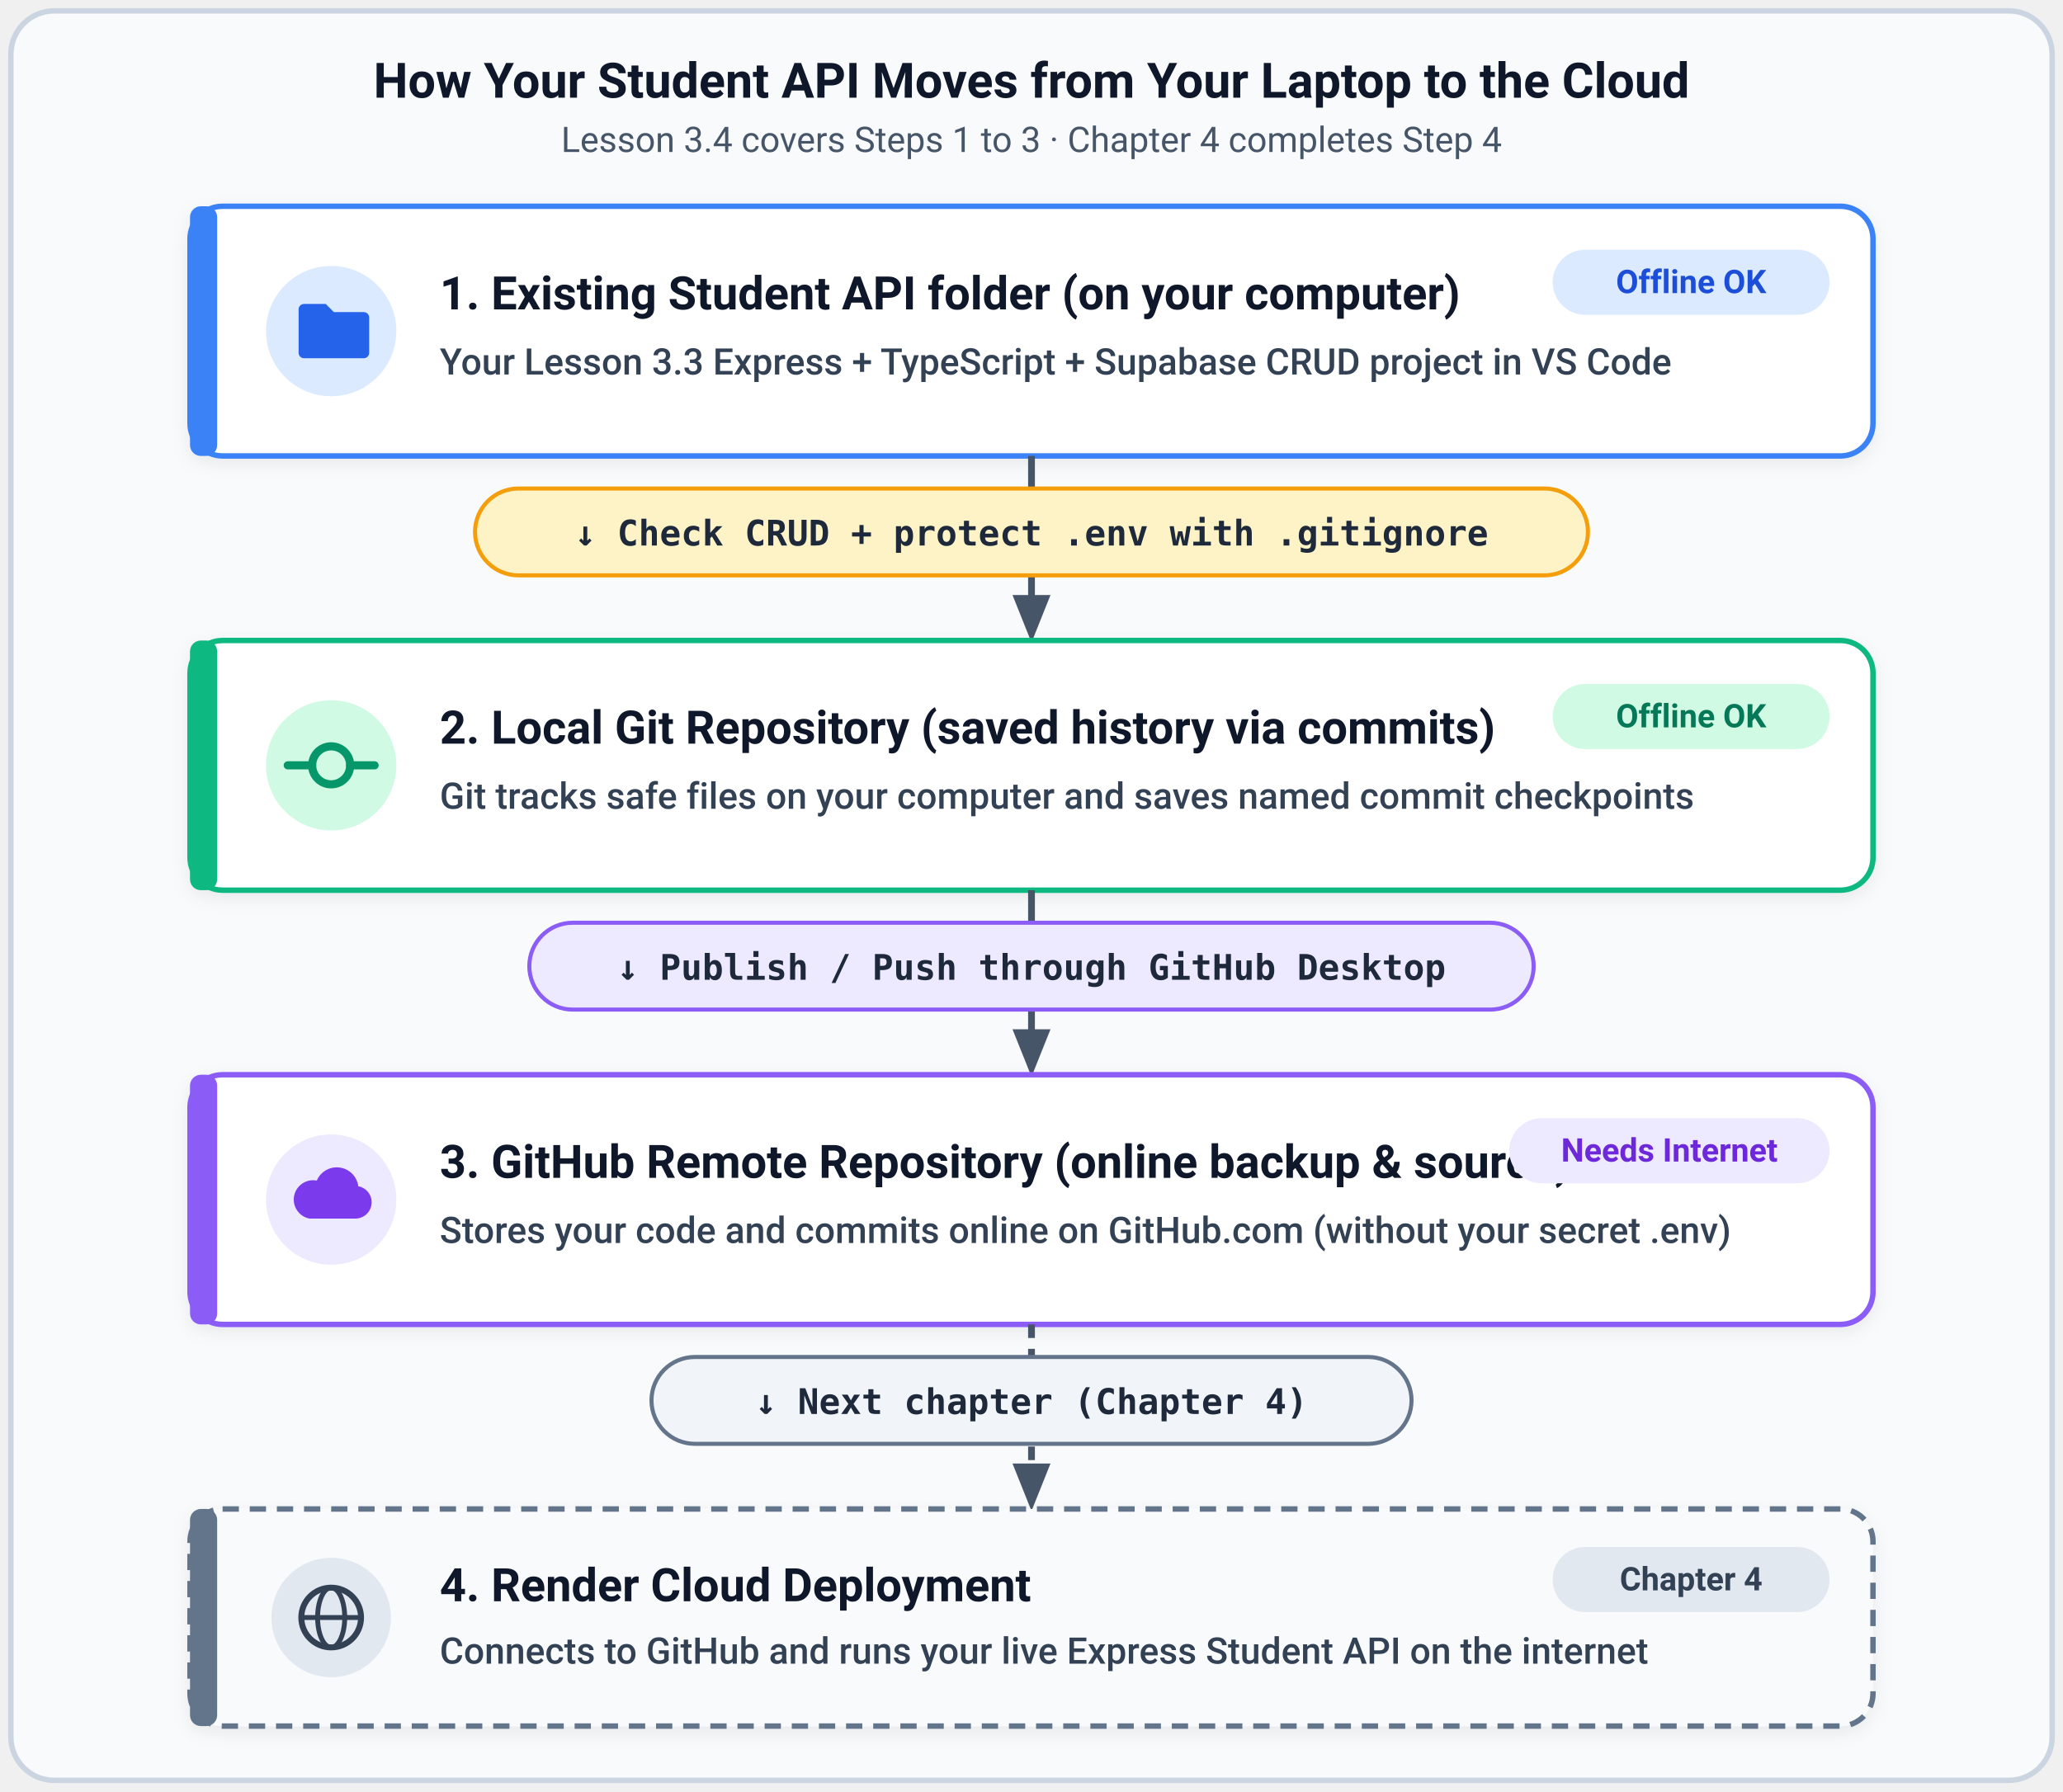
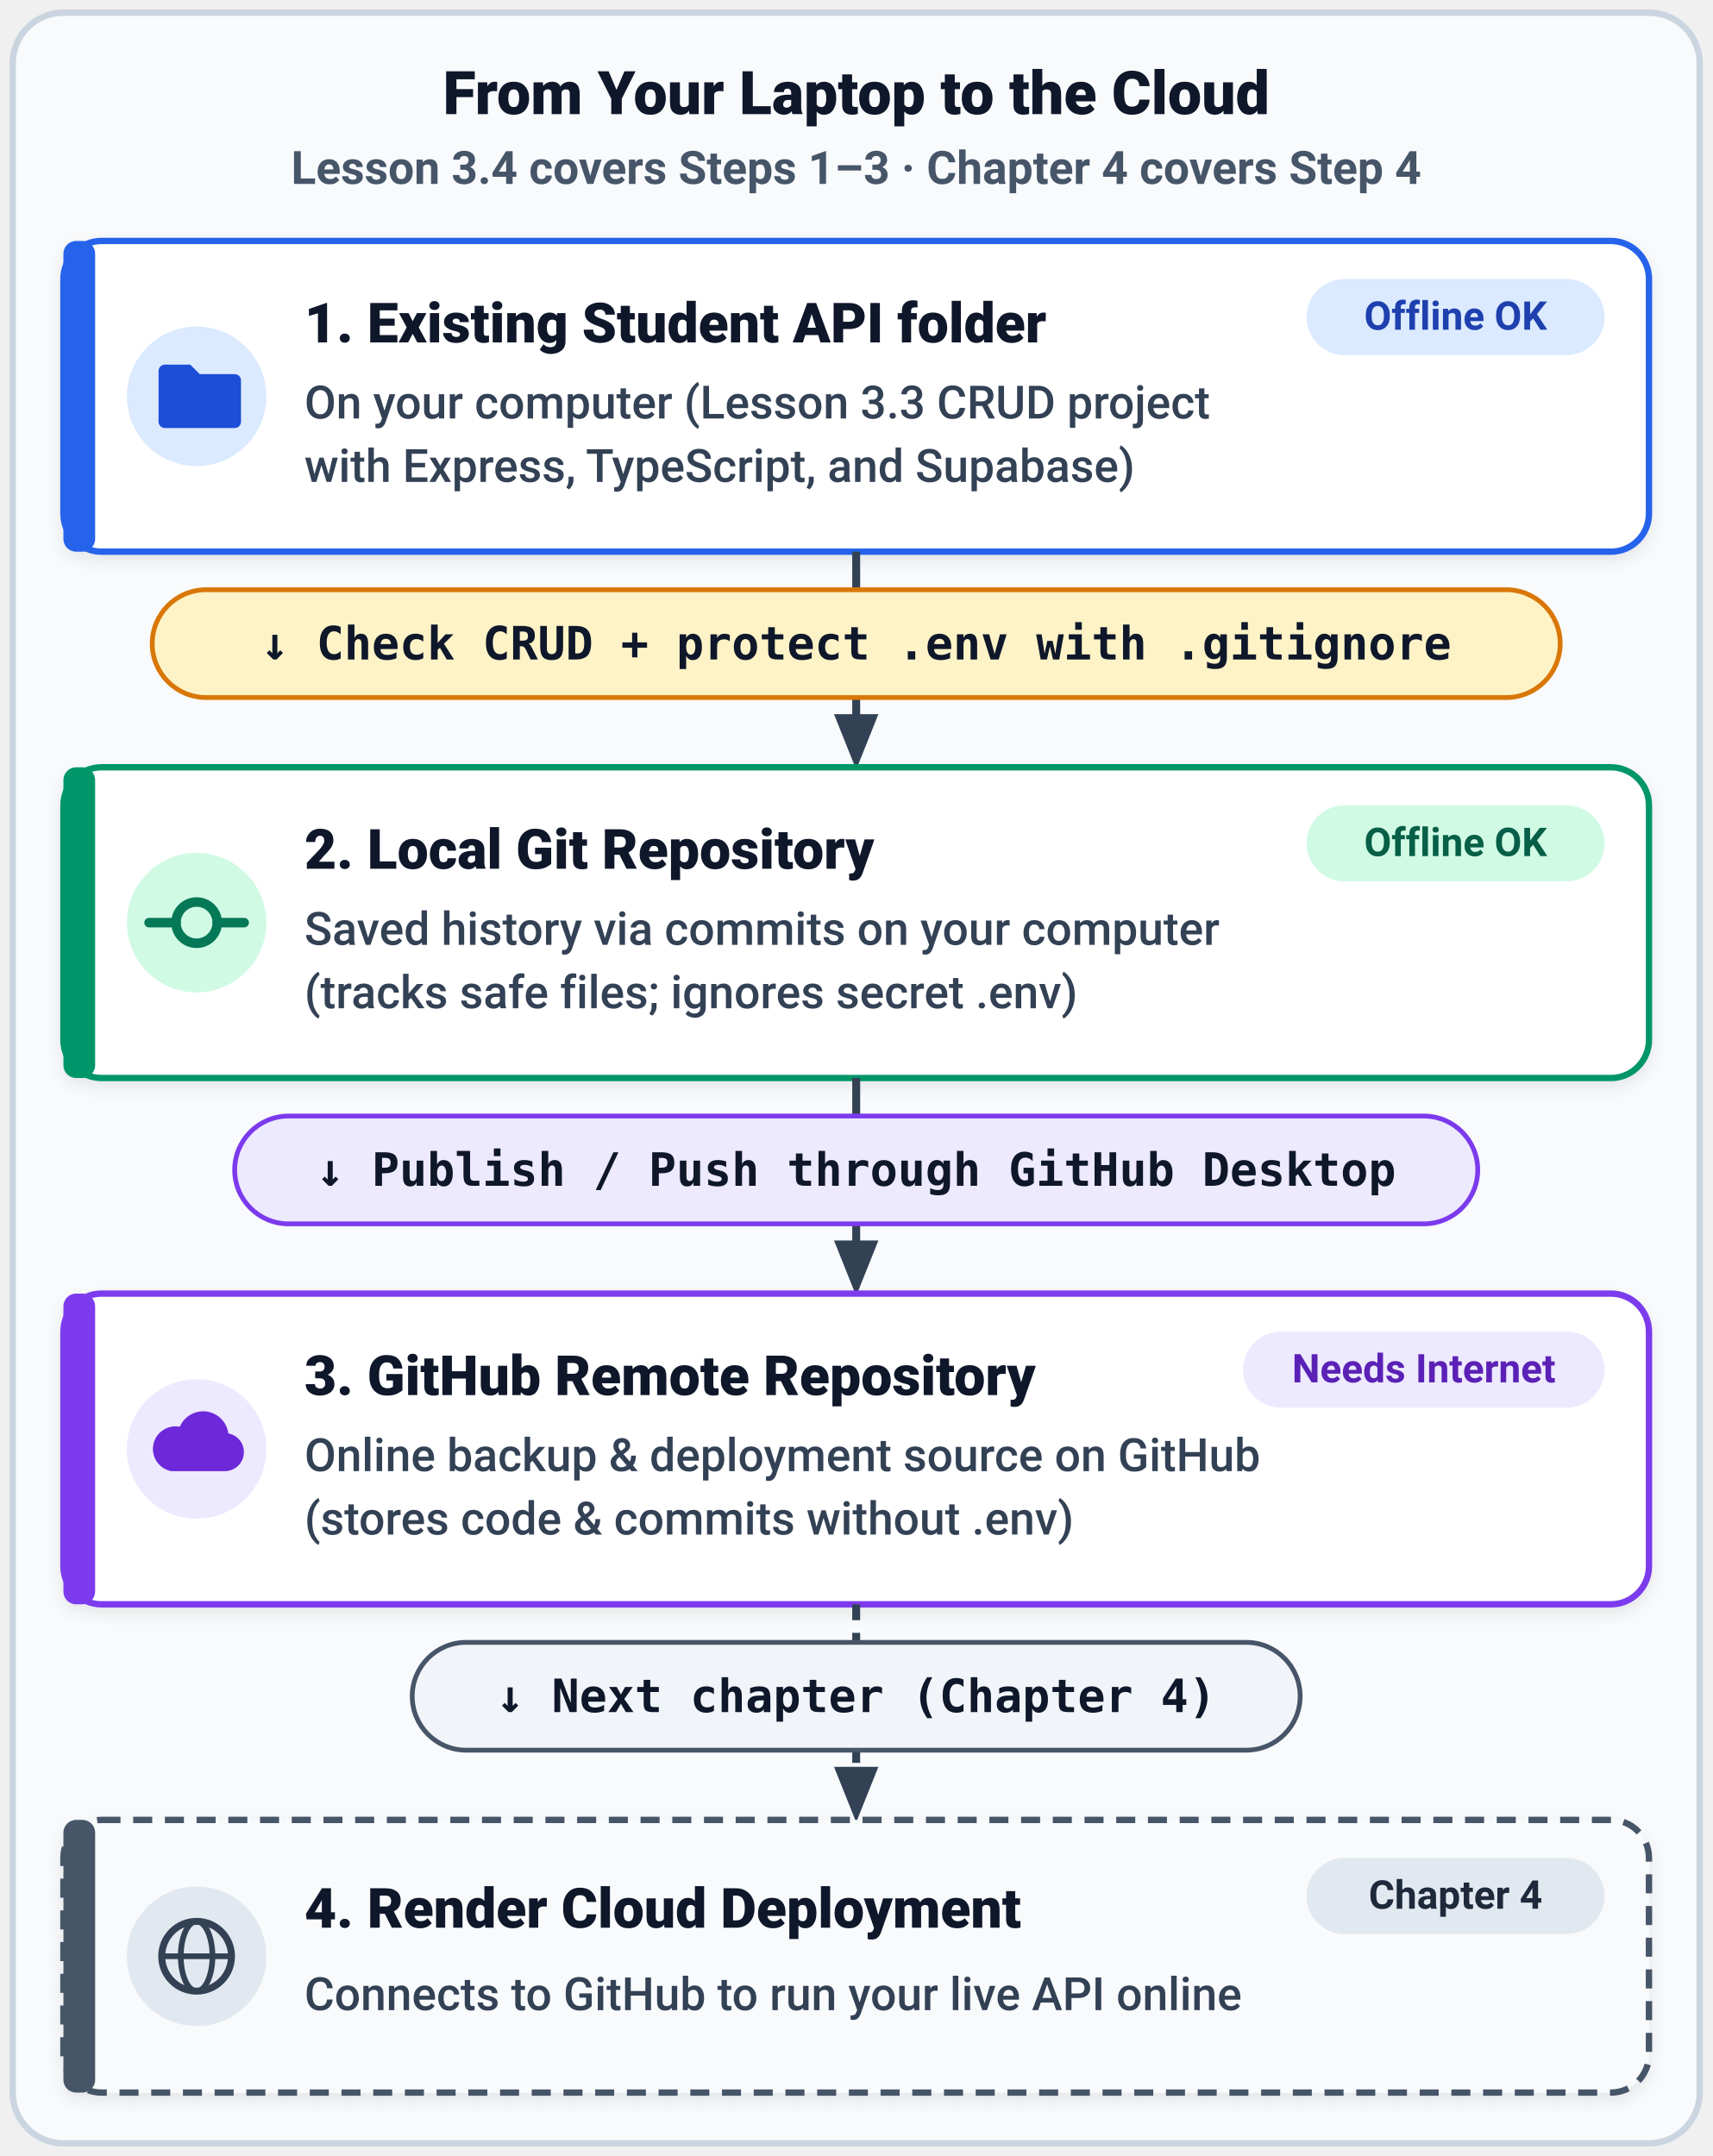
- <svg xmlns="http://www.w3.org/2000/svg" viewBox="0 0 760 660" width="100%" height="auto" role="img" aria-labelledby="flow-title flow-desc">
+ <svg xmlns="http://www.w3.org/2000/svg" viewBox="0 0 540 680" width="100%" height="auto" role="img" aria-labelledby="flow-title flow-desc">
  <defs>
    <style>
      .bg { fill: #f8fafc; stroke: #cbd5e1; stroke-width: 2; }
-       .header-title { font-family: system-ui, -apple-system, 'Segoe UI', Roboto, Helvetica, Arial, sans-serif; font-size: 18px; font-weight: 700; fill: #0f172a; }
-       .header-sub { font-family: system-ui, -apple-system, 'Segoe UI', Roboto, Helvetica, Arial, sans-serif; font-size: 13px; fill: #475569; }
-       .card-title { font-family: system-ui, -apple-system, 'Segoe UI', Roboto, Helvetica, Arial, sans-serif; font-size: 17px; font-weight: 700; fill: #0f172a; }
-       .card-sub { font-family: system-ui, -apple-system, 'Segoe UI', Roboto, Helvetica, Arial, sans-serif; font-size: 13.5px; font-weight: 500; fill: #334155; }
-       .badge-text { font-family: system-ui, -apple-system, 'Segoe UI', Roboto, Helvetica, Arial, sans-serif; font-size: 12px; font-weight: 700; }
-       .step-pill-text { font-family: ui-monospace, SFMono-Regular, Menlo, Consolas, monospace; font-size: 13px; font-weight: 600; fill: #1e293b; }
-       .step-num { font-family: system-ui, -apple-system, 'Segoe UI', Roboto, Helvetica, Arial, sans-serif; font-size: 14px; font-weight: 800; fill: #ffffff; }
+       .header-title { font-family: system-ui, -apple-system, 'Segoe UI', Roboto, Helvetica, Arial, sans-serif; font-size: 19px; font-weight: 800; fill: #0f172a; }
+       .header-sub { font-family: system-ui, -apple-system, 'Segoe UI', Roboto, Helvetica, Arial, sans-serif; font-size: 14.5px; font-weight: 600; fill: #475569; }
+       .card-title { font-family: system-ui, -apple-system, 'Segoe UI', Roboto, Helvetica, Arial, sans-serif; font-size: 17.5px; font-weight: 800; fill: #0f172a; }
+       .card-sub { font-family: system-ui, -apple-system, 'Segoe UI', Roboto, Helvetica, Arial, sans-serif; font-size: 14.5px; font-weight: 500; fill: #334155; }
+       .badge-text { font-family: system-ui, -apple-system, 'Segoe UI', Roboto, Helvetica, Arial, sans-serif; font-size: 12.5px; font-weight: 700; }
+       .step-pill-text { font-family: ui-monospace, SFMono-Regular, Menlo, Consolas, monospace; font-size: 14.5px; font-weight: 700; fill: #0f172a; }
    </style>
    <filter id="shadow" x="-4%" y="-6%" width="108%" height="116%">
-       <feDropShadow dx="0" dy="2" stdDeviation="3" flood-color="#0f172a" flood-opacity="0.07" />
+       <feDropShadow dx="0" dy="2" stdDeviation="2.5" flood-color="#0f172a" flood-opacity="0.08" />
    </filter>
    <marker id="arrow" viewBox="0 0 10 10" refX="5" refY="5" markerWidth="7" markerHeight="7" orient="auto-start-reverse">
-       <path d="M 0 1 L 10 5 L 0 9 z" fill="#475569" />
+       <path d="M 0 1 L 10 5 L 0 9 z" fill="#334155" />
    </marker>
  </defs>
-   <rect class="bg" x="4" y="4" width="752" height="652" rx="16" />
-   <text x="380" y="36" text-anchor="middle" class="header-title">How Your Student API Moves from Your Laptop to the Cloud</text>
-   <text x="380" y="56" text-anchor="middle" class="header-sub">Lesson 3.4 covers Steps 1 to 3 · Chapter 4 completes Step 4</text>
+   <rect class="bg" x="4" y="4" width="532" height="672" rx="16" />
+   <text x="270" y="36" text-anchor="middle" class="header-title">From Your Laptop to the Cloud</text>
+   <text x="270" y="58" text-anchor="middle" class="header-sub">Lesson 3.4 covers Steps 1–3 · Chapter 4 covers Step 4</text>
  <g filter="url(#shadow)">
-     <rect x="70" y="76" width="620" height="92" rx="12" fill="#ffffff" stroke="#3b82f6" stroke-width="2" />
-     <rect x="70" y="76" width="10" height="92" rx="4" fill="#3b82f6" />
+     <rect x="20" y="76" width="500" height="98" rx="12" fill="#ffffff" stroke="#2563eb" stroke-width="2" />
+     <rect x="20" y="76" width="10" height="98" rx="4" fill="#2563eb" />
  </g>
-   <circle cx="122" cy="122" r="24" fill="#dbeafe" />
-   <path d="M110 114 a2 2 0 0 1 2 -2 h8 l3 3 h11 a2 2 0 0 1 2 2 v13 a2 2 0 0 1 -2 2 h-22 a2 2 0 0 1 -2 -2 z" fill="#2563eb" />
-   <text x="162" y="114" class="card-title">1. Existing Student API folder (on your computer)</text>
-   <text x="162" y="138" class="card-sub">Your Lesson 3.3 Express + TypeScript + Supabase CRUD project in VS Code</text>
-   <rect x="572" y="92" width="102" height="24" rx="12" fill="#dbeafe" />
-   <text x="623" y="108" text-anchor="middle" class="badge-text" fill="#1d4ed8">Offline OK</text>
-   <line x1="380" y1="168" x2="380" y2="228" stroke="#475569" stroke-width="2.5" marker-end="url(#arrow)" />
-   <rect x="175" y="180" width="410" height="32" rx="16" fill="#fef3c7" stroke="#f59e0b" stroke-width="1.5" />
-   <text x="380" y="201" text-anchor="middle" class="step-pill-text">↓ Check CRUD + protect .env with .gitignore</text>
+   <circle cx="62" cy="125" r="22" fill="#dbeafe" />
+   <path d="M50 117 a2 2 0 0 1 2 -2 h8 l3 3 h11 a2 2 0 0 1 2 2 v13 a2 2 0 0 1 -2 2 h-22 a2 2 0 0 1 -2 -2 z" fill="#1d4ed8" />
+   <rect x="412" y="88" width="94" height="24" rx="12" fill="#dbeafe" />
+   <text x="459" y="104" text-anchor="middle" class="badge-text" fill="#1e40af">Offline OK</text>
+   <text x="96" y="108" class="card-title">1. Existing Student API folder</text>
+   <text x="96" y="132" class="card-sub">On your computer (Lesson 3.3 CRUD project</text>
+   <text x="96" y="152" class="card-sub">with Express, TypeScript, and Supabase)</text>
+   <line x1="270" y1="174" x2="270" y2="234" stroke="#334155" stroke-width="2.5" marker-end="url(#arrow)" />
+   <rect x="48" y="186" width="444" height="34" rx="17" fill="#fef3c7" stroke="#d97706" stroke-width="1.5" />
+   <text x="270" y="208" text-anchor="middle" class="step-pill-text">↓ Check CRUD + protect .env with .gitignore</text>
  <g filter="url(#shadow)">
-     <rect x="70" y="236" width="620" height="92" rx="12" fill="#ffffff" stroke="#10b981" stroke-width="2" />
-     <rect x="70" y="236" width="10" height="92" rx="4" fill="#10b981" />
+     <rect x="20" y="242" width="500" height="98" rx="12" fill="#ffffff" stroke="#059669" stroke-width="2" />
+     <rect x="20" y="242" width="10" height="98" rx="4" fill="#059669" />
  </g>
-   <circle cx="122" cy="282" r="24" fill="#d1fae5" />
-   <circle cx="122" cy="282" r="7" fill="none" stroke="#059669" stroke-width="3" />
-   <line x1="106" y1="282" x2="115" y2="282" stroke="#059669" stroke-width="3" stroke-linecap="round" />
-   <line x1="129" y1="282" x2="138" y2="282" stroke="#059669" stroke-width="3" stroke-linecap="round" />
-   <text x="162" y="274" class="card-title">2. Local Git Repository (saved history via commits)</text>
-   <text x="162" y="298" class="card-sub">Git tracks safe files on your computer and saves named commit checkpoints</text>
-   <rect x="572" y="252" width="102" height="24" rx="12" fill="#d1fae5" />
-   <text x="623" y="268" text-anchor="middle" class="badge-text" fill="#047857">Offline OK</text>
-   <line x1="380" y1="328" x2="380" y2="388" stroke="#475569" stroke-width="2.5" marker-end="url(#arrow)" />
-   <rect x="195" y="340" width="370" height="32" rx="16" fill="#ede9fe" stroke="#8b5cf6" stroke-width="1.5" />
-   <text x="380" y="361" text-anchor="middle" class="step-pill-text">↓ Publish / Push through GitHub Desktop</text>
+   <circle cx="62" cy="291" r="22" fill="#d1fae5" />
+   <circle cx="62" cy="291" r="6.5" fill="none" stroke="#047857" stroke-width="3" />
+   <line x1="47" y1="291" x2="55.5" y2="291" stroke="#047857" stroke-width="3" stroke-linecap="round" />
+   <line x1="68.5" y1="291" x2="77" y2="291" stroke="#047857" stroke-width="3" stroke-linecap="round" />
+   <rect x="412" y="254" width="94" height="24" rx="12" fill="#d1fae5" />
+   <text x="459" y="270" text-anchor="middle" class="badge-text" fill="#065f46">Offline OK</text>
+   <text x="96" y="274" class="card-title">2. Local Git Repository</text>
+   <text x="96" y="298" class="card-sub">Saved history via commits on your computer</text>
+   <text x="96" y="318" class="card-sub">(tracks safe files; ignores secret .env)</text>
+   <line x1="270" y1="340" x2="270" y2="400" stroke="#334155" stroke-width="2.5" marker-end="url(#arrow)" />
+   <rect x="74" y="352" width="392" height="34" rx="17" fill="#ede9fe" stroke="#7c3aed" stroke-width="1.5" />
+   <text x="270" y="374" text-anchor="middle" class="step-pill-text">↓ Publish / Push through GitHub Desktop</text>
  <g filter="url(#shadow)">
-     <rect x="70" y="396" width="620" height="92" rx="12" fill="#ffffff" stroke="#8b5cf6" stroke-width="2" />
-     <rect x="70" y="396" width="10" height="92" rx="4" fill="#8b5cf6" />
+     <rect x="20" y="408" width="500" height="98" rx="12" fill="#ffffff" stroke="#7c3aed" stroke-width="2" />
+     <rect x="20" y="408" width="10" height="98" rx="4" fill="#7c3aed" />
  </g>
-   <circle cx="122" cy="442" r="24" fill="#ede9fe" />
-   <path d="M114 449 h17 a6 6 0 0 0 1 -11.9 a8 8 0 0 0 -15.3 -2.1 a5.5 5.5 0 0 0 -2.7 14 z" fill="#7c3aed" />
-   <text x="162" y="434" class="card-title">3. GitHub Remote Repository (online backup &amp; source)</text>
-   <text x="162" y="458" class="card-sub">Stores your code and commits online on GitHub.com (without your secret .env)</text>
-   <rect x="556" y="412" width="118" height="24" rx="12" fill="#ede9fe" />
-   <text x="615" y="428" text-anchor="middle" class="badge-text" fill="#6d28d9">Needs Internet</text>
-   <line x1="380" y1="488" x2="380" y2="548" stroke="#475569" stroke-width="2.5" stroke-dasharray="5,4" marker-end="url(#arrow)" />
-   <rect x="240" y="500" width="280" height="32" rx="16" fill="#f1f5f9" stroke="#64748b" stroke-width="1.5" />
-   <text x="380" y="521" text-anchor="middle" class="step-pill-text">↓ Next chapter (Chapter 4)</text>
+   <circle cx="62" cy="457" r="22" fill="#ede9fe" />
+   <path d="M54 464 h17 a6 6 0 0 0 1 -11.9 a8 8 0 0 0 -15.3 -2.1 a5.5 5.5 0 0 0 -2.7 14 z" fill="#6d28d9" />
+   <rect x="392" y="420" width="114" height="24" rx="12" fill="#ede9fe" />
+   <text x="449" y="436" text-anchor="middle" class="badge-text" fill="#5b21b6">Needs Internet</text>
+   <text x="96" y="440" class="card-title">3. GitHub Remote Repository</text>
+   <text x="96" y="464" class="card-sub">Online backup &amp; deployment source on GitHub</text>
+   <text x="96" y="484" class="card-sub">(stores code &amp; commits without .env)</text>
+   <line x1="270" y1="506" x2="270" y2="566" stroke="#334155" stroke-width="2.5" stroke-dasharray="5,4" marker-end="url(#arrow)" />
+   <rect x="130" y="518" width="280" height="34" rx="17" fill="#f1f5f9" stroke="#475569" stroke-width="1.5" />
+   <text x="270" y="540" text-anchor="middle" class="step-pill-text">↓ Next chapter (Chapter 4)</text>
  <g filter="url(#shadow)">
-     <rect x="70" y="556" width="620" height="80" rx="12" fill="#f8fafc" stroke="#64748b" stroke-width="2" stroke-dasharray="6,4" />
-     <rect x="70" y="556" width="10" height="80" rx="4" fill="#64748b" />
+     <rect x="20" y="574" width="500" height="86" rx="12" fill="#f8fafc" stroke="#475569" stroke-width="2" stroke-dasharray="6,4" />
+     <rect x="20" y="574" width="10" height="86" rx="4" fill="#475569" />
  </g>
-   <circle cx="122" cy="596" r="22" fill="#e2e8f0" />
-   <circle cx="122" cy="596" r="11" fill="none" stroke="#334155" stroke-width="2.2" />
-   <ellipse cx="122" cy="596" rx="5" ry="11" fill="none" stroke="#334155" stroke-width="1.8" />
-   <line x1="111" y1="596" x2="133" y2="596" stroke="#334155" stroke-width="1.8" />
-   <text x="162" y="590" class="card-title">4. Render Cloud Deployment</text>
-   <text x="162" y="613" class="card-sub">Connects to GitHub and runs your live Express Student API on the internet</text>
-   <rect x="572" y="570" width="102" height="24" rx="12" fill="#e2e8f0" />
-   <text x="623" y="586" text-anchor="middle" class="badge-text" fill="#334155">Chapter 4</text>
+   <circle cx="62" cy="617" r="22" fill="#e2e8f0" />
+   <circle cx="62" cy="617" r="11" fill="none" stroke="#334155" stroke-width="2.2" />
+   <ellipse cx="62" cy="617" rx="5" ry="11" fill="none" stroke="#334155" stroke-width="1.8" />
+   <line x1="51" y1="617" x2="73" y2="617" stroke="#334155" stroke-width="1.8" />
+   <rect x="412" y="586" width="94" height="24" rx="12" fill="#e2e8f0" />
+   <text x="459" y="602" text-anchor="middle" class="badge-text" fill="#1e293b">Chapter 4</text>
+   <text x="96" y="608" class="card-title">4. Render Cloud Deployment</text>
+   <text x="96" y="634" class="card-sub">Connects to GitHub to run your live API online</text>
</svg>
